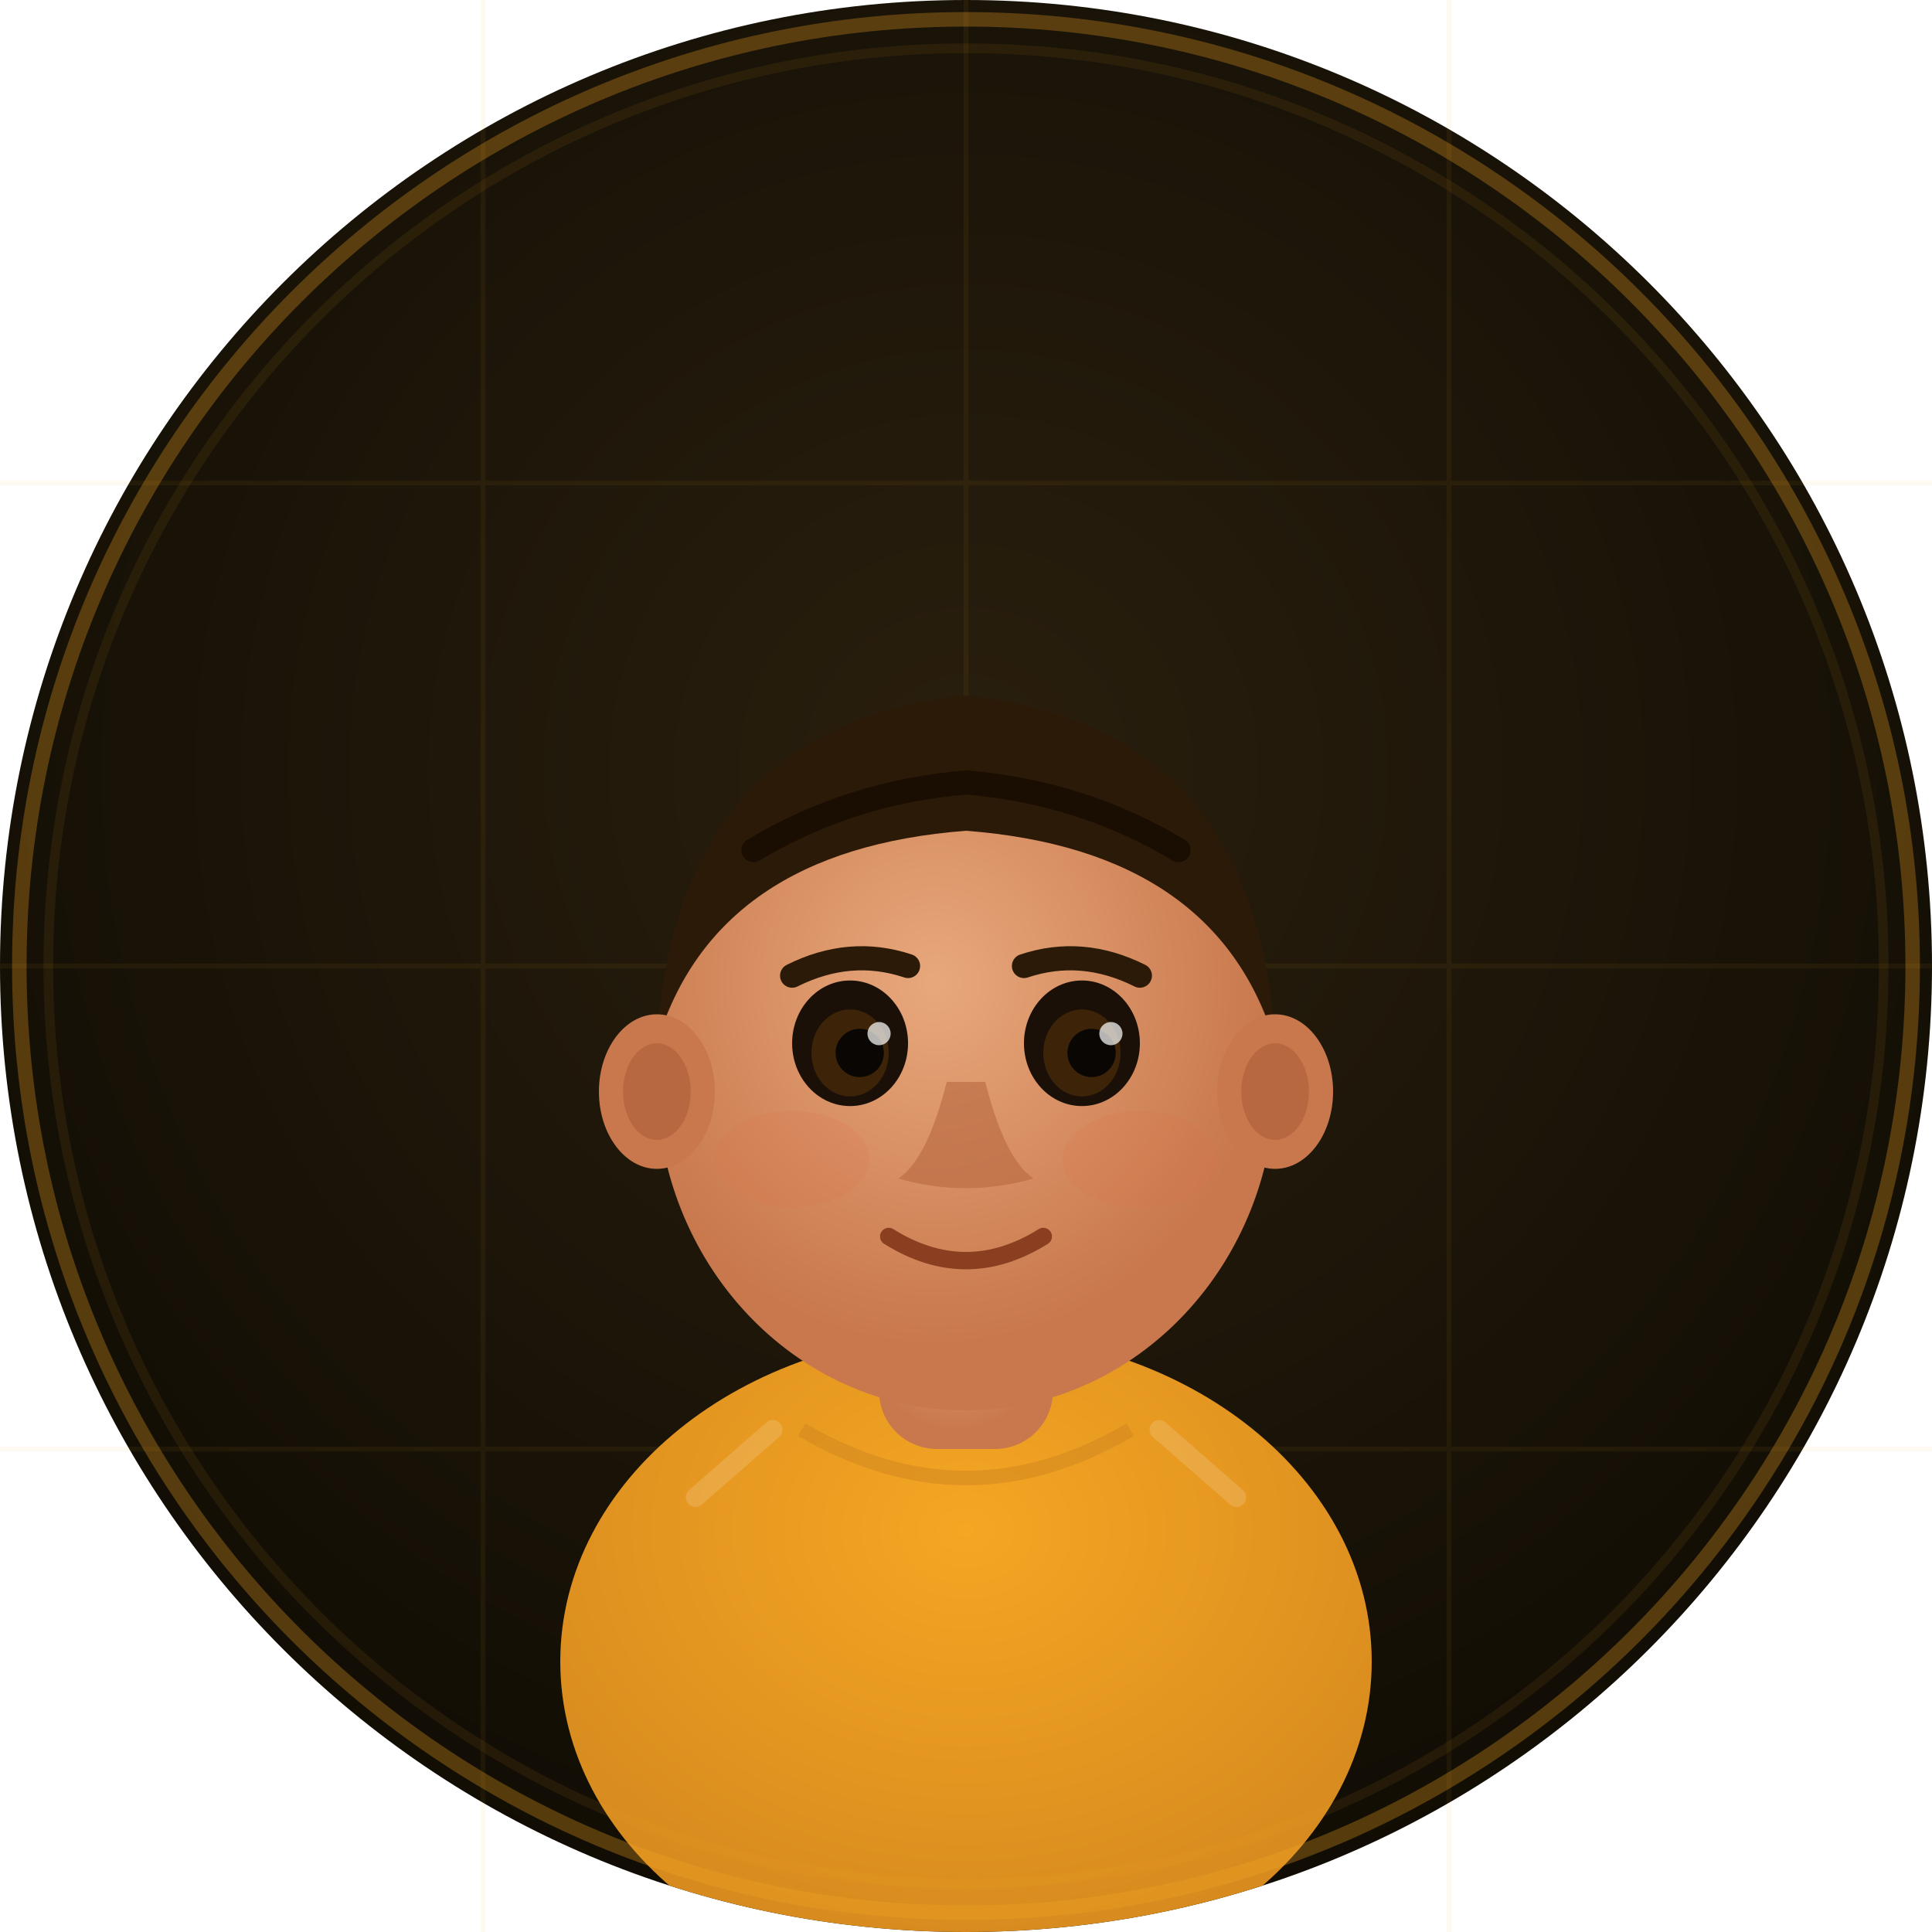
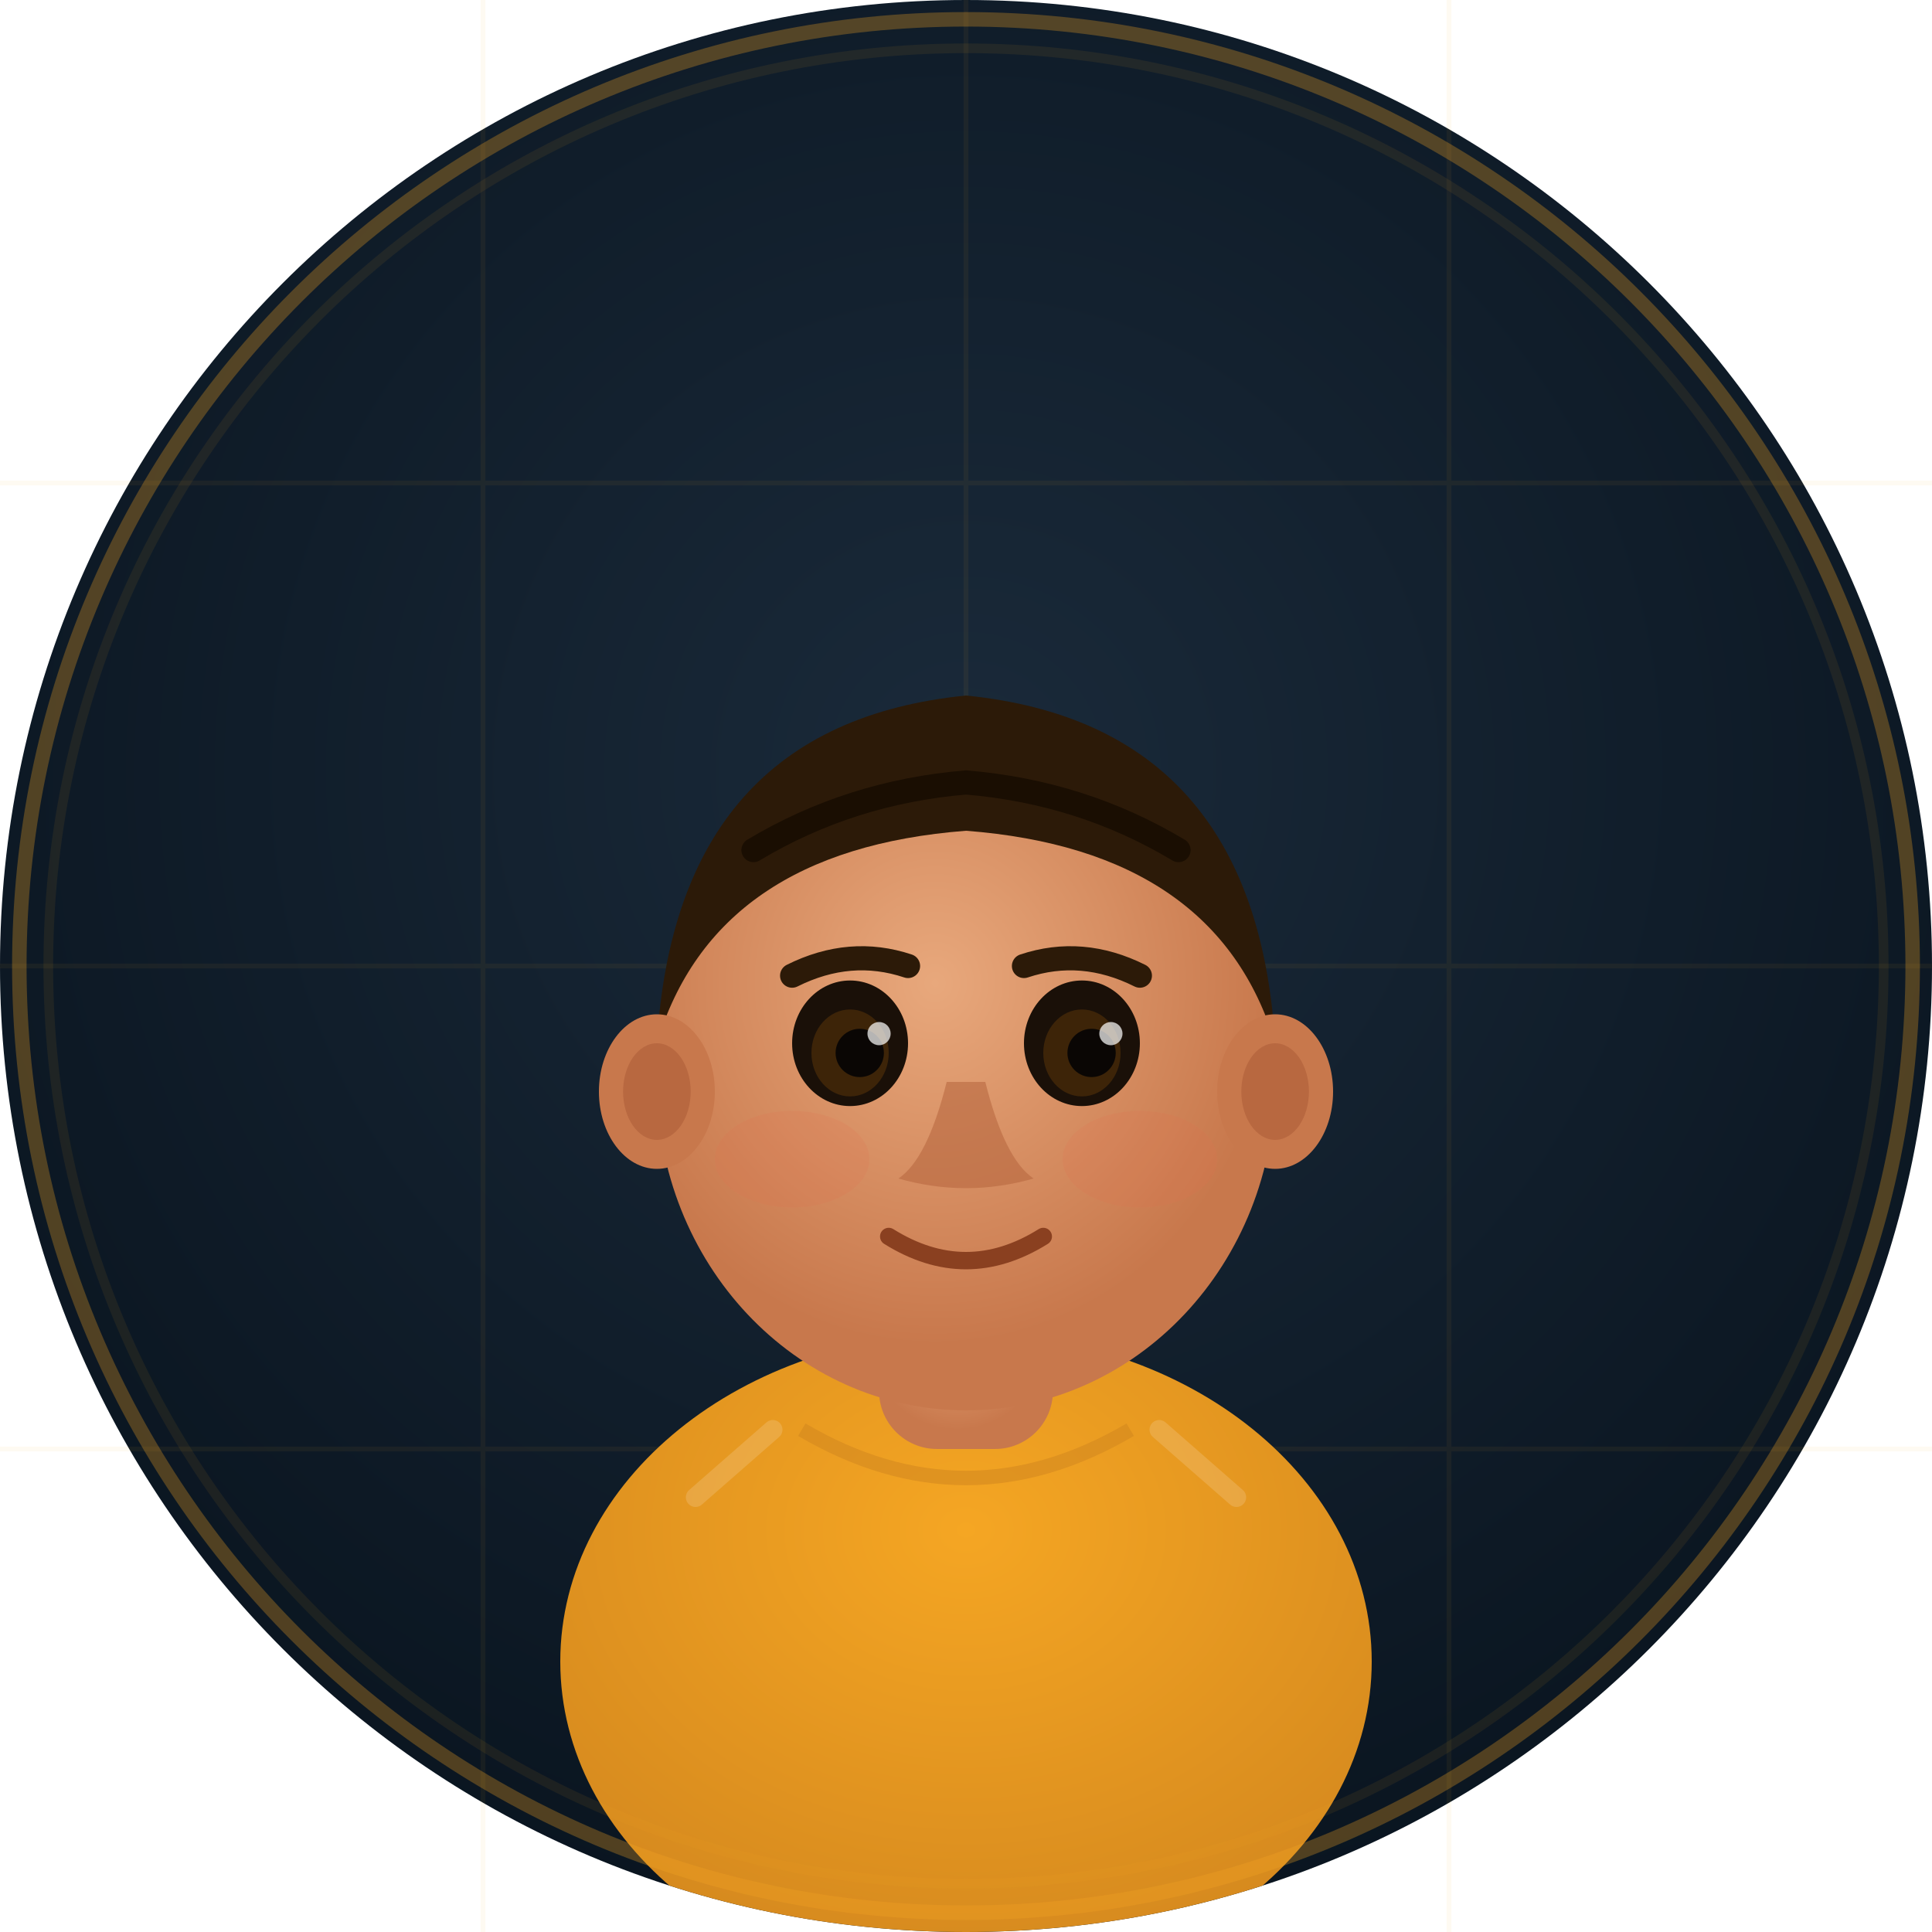
<svg xmlns="http://www.w3.org/2000/svg" viewBox="0 0 200 200" width="200" height="200">
  <defs>
    <radialGradient id="bgGrad" cx="50%" cy="40%" r="60%">
-       <stop offset="0%" stop-color="#2a1f0e" />
-       <stop offset="100%" stop-color="#110d04" />
+       <stop offset="0%" stop-color="#1a2a3a" />
+       <stop offset="100%" stop-color="#0a1520" />
    </radialGradient>
    <radialGradient id="skinGrad" cx="45%" cy="35%" r="55%">
      <stop offset="0%" stop-color="#e8a87c" />
      <stop offset="100%" stop-color="#c8784c" />
    </radialGradient>
    <radialGradient id="shirtGrad" cx="50%" cy="30%" r="70%">
      <stop offset="0%" stop-color="#f5a623" />
      <stop offset="100%" stop-color="#d4881e" />
    </radialGradient>
    <clipPath id="circle">
      <circle cx="100" cy="100" r="100" />
    </clipPath>
  </defs>
  <circle cx="100" cy="100" r="100" fill="url(#bgGrad)" />
  <g opacity="0.06" stroke="#f5a623" stroke-width="0.5">
    <line x1="0" y1="50" x2="200" y2="50" />
    <line x1="0" y1="100" x2="200" y2="100" />
    <line x1="0" y1="150" x2="200" y2="150" />
    <line x1="50" y1="0" x2="50" y2="200" />
    <line x1="100" y1="0" x2="100" y2="200" />
    <line x1="150" y1="0" x2="150" y2="200" />
  </g>
  <ellipse cx="100" cy="172" rx="42" ry="34" fill="url(#shirtGrad)" clip-path="url(#circle)" />
  <path d="M83 148 Q100 158 117 148" fill="none" stroke="#d4881e" stroke-width="1.5" opacity="0.6" />
  <path d="M72 155 L80 148 M120 148 L128 155" stroke="rgba(255,255,255,0.15)" stroke-width="2" stroke-linecap="round" />
  <rect x="91" y="130" width="18" height="20" rx="6" fill="url(#skinGrad)" />
  <ellipse cx="100" cy="112" rx="32" ry="34" fill="url(#skinGrad)" />
  <path d="M68 108 Q70 75 100 72 Q130 75 132 108 Q126 88 100 86 Q74 88 68 108Z" fill="#2c1a08" />
  <path d="M78 88 Q88 82 100 81 Q112 82 122 88" fill="none" stroke="#1a0e02" stroke-width="2.5" stroke-linecap="round" />
  <ellipse cx="68" cy="113" rx="6" ry="8" fill="#c8784c" />
  <ellipse cx="132" cy="113" rx="6" ry="8" fill="#c8784c" />
  <ellipse cx="68" cy="113" rx="3.5" ry="5" fill="#b86840" />
  <ellipse cx="132" cy="113" rx="3.5" ry="5" fill="#b86840" />
  <ellipse cx="88" cy="108" rx="6" ry="6.5" fill="#1a1008" />
  <ellipse cx="112" cy="108" rx="6" ry="6.5" fill="#1a1008" />
  <ellipse cx="88" cy="109" rx="4" ry="4.5" fill="#3d2408" />
  <ellipse cx="112" cy="109" rx="4" ry="4.5" fill="#3d2408" />
  <circle cx="89" cy="109" r="2.5" fill="#0a0604" />
  <circle cx="113" cy="109" r="2.5" fill="#0a0604" />
  <circle cx="91" cy="107" r="1.2" fill="rgba(255,255,255,0.7)" />
  <circle cx="115" cy="107" r="1.2" fill="rgba(255,255,255,0.7)" />
  <path d="M82 101 Q88 98 94 100" stroke="#2c1a08" stroke-width="2.5" stroke-linecap="round" fill="none" />
  <path d="M106 100 Q112 98 118 101" stroke="#2c1a08" stroke-width="2.5" stroke-linecap="round" fill="none" />
  <path d="M98 112 Q96 120 93 122 Q100 124 107 122 Q104 120 102 112Z" fill="#b86840" opacity="0.6" />
  <path d="M92 128 Q100 133 108 128" stroke="#8a4020" stroke-width="1.8" stroke-linecap="round" fill="none" />
  <ellipse cx="82" cy="120" rx="8" ry="5" fill="#e07050" opacity="0.18" />
  <ellipse cx="118" cy="120" rx="8" ry="5" fill="#e07050" opacity="0.18" />
  <circle cx="100" cy="100" r="98" fill="none" stroke="rgba(245,166,35,0.3)" stroke-width="1.5" />
  <circle cx="100" cy="100" r="95" fill="none" stroke="rgba(245,166,35,0.08)" stroke-width="1" />
</svg>
